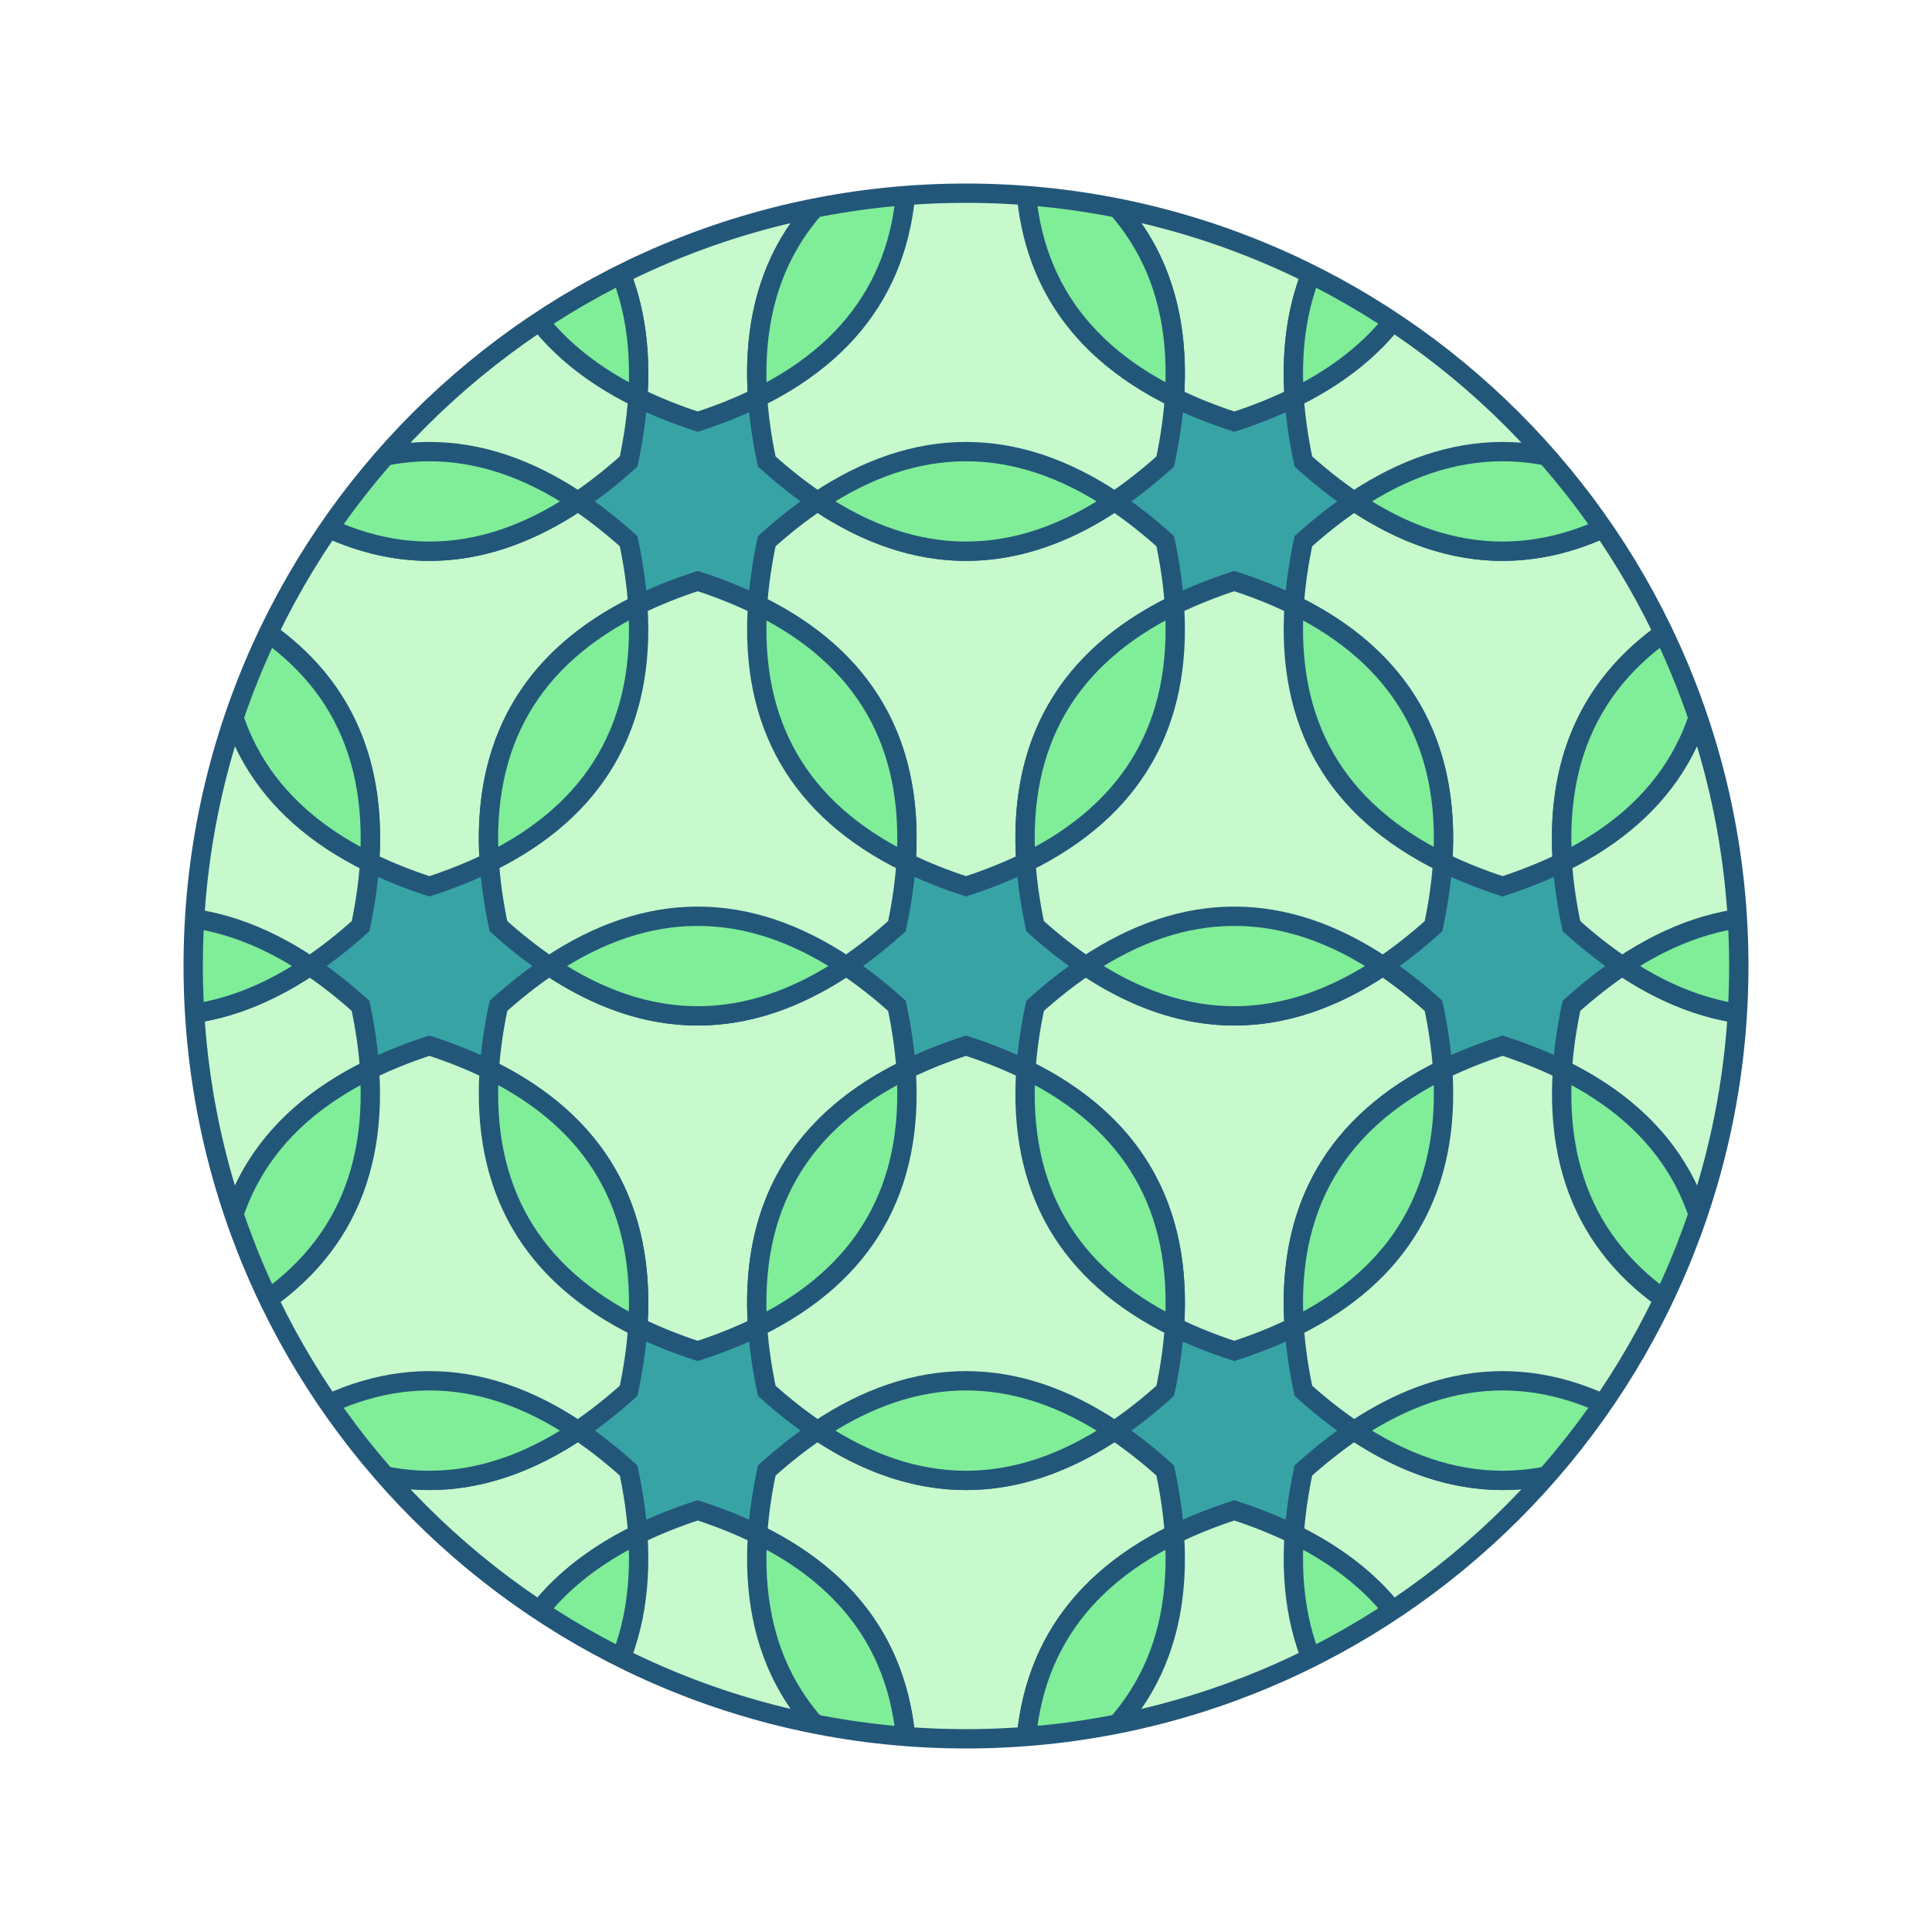
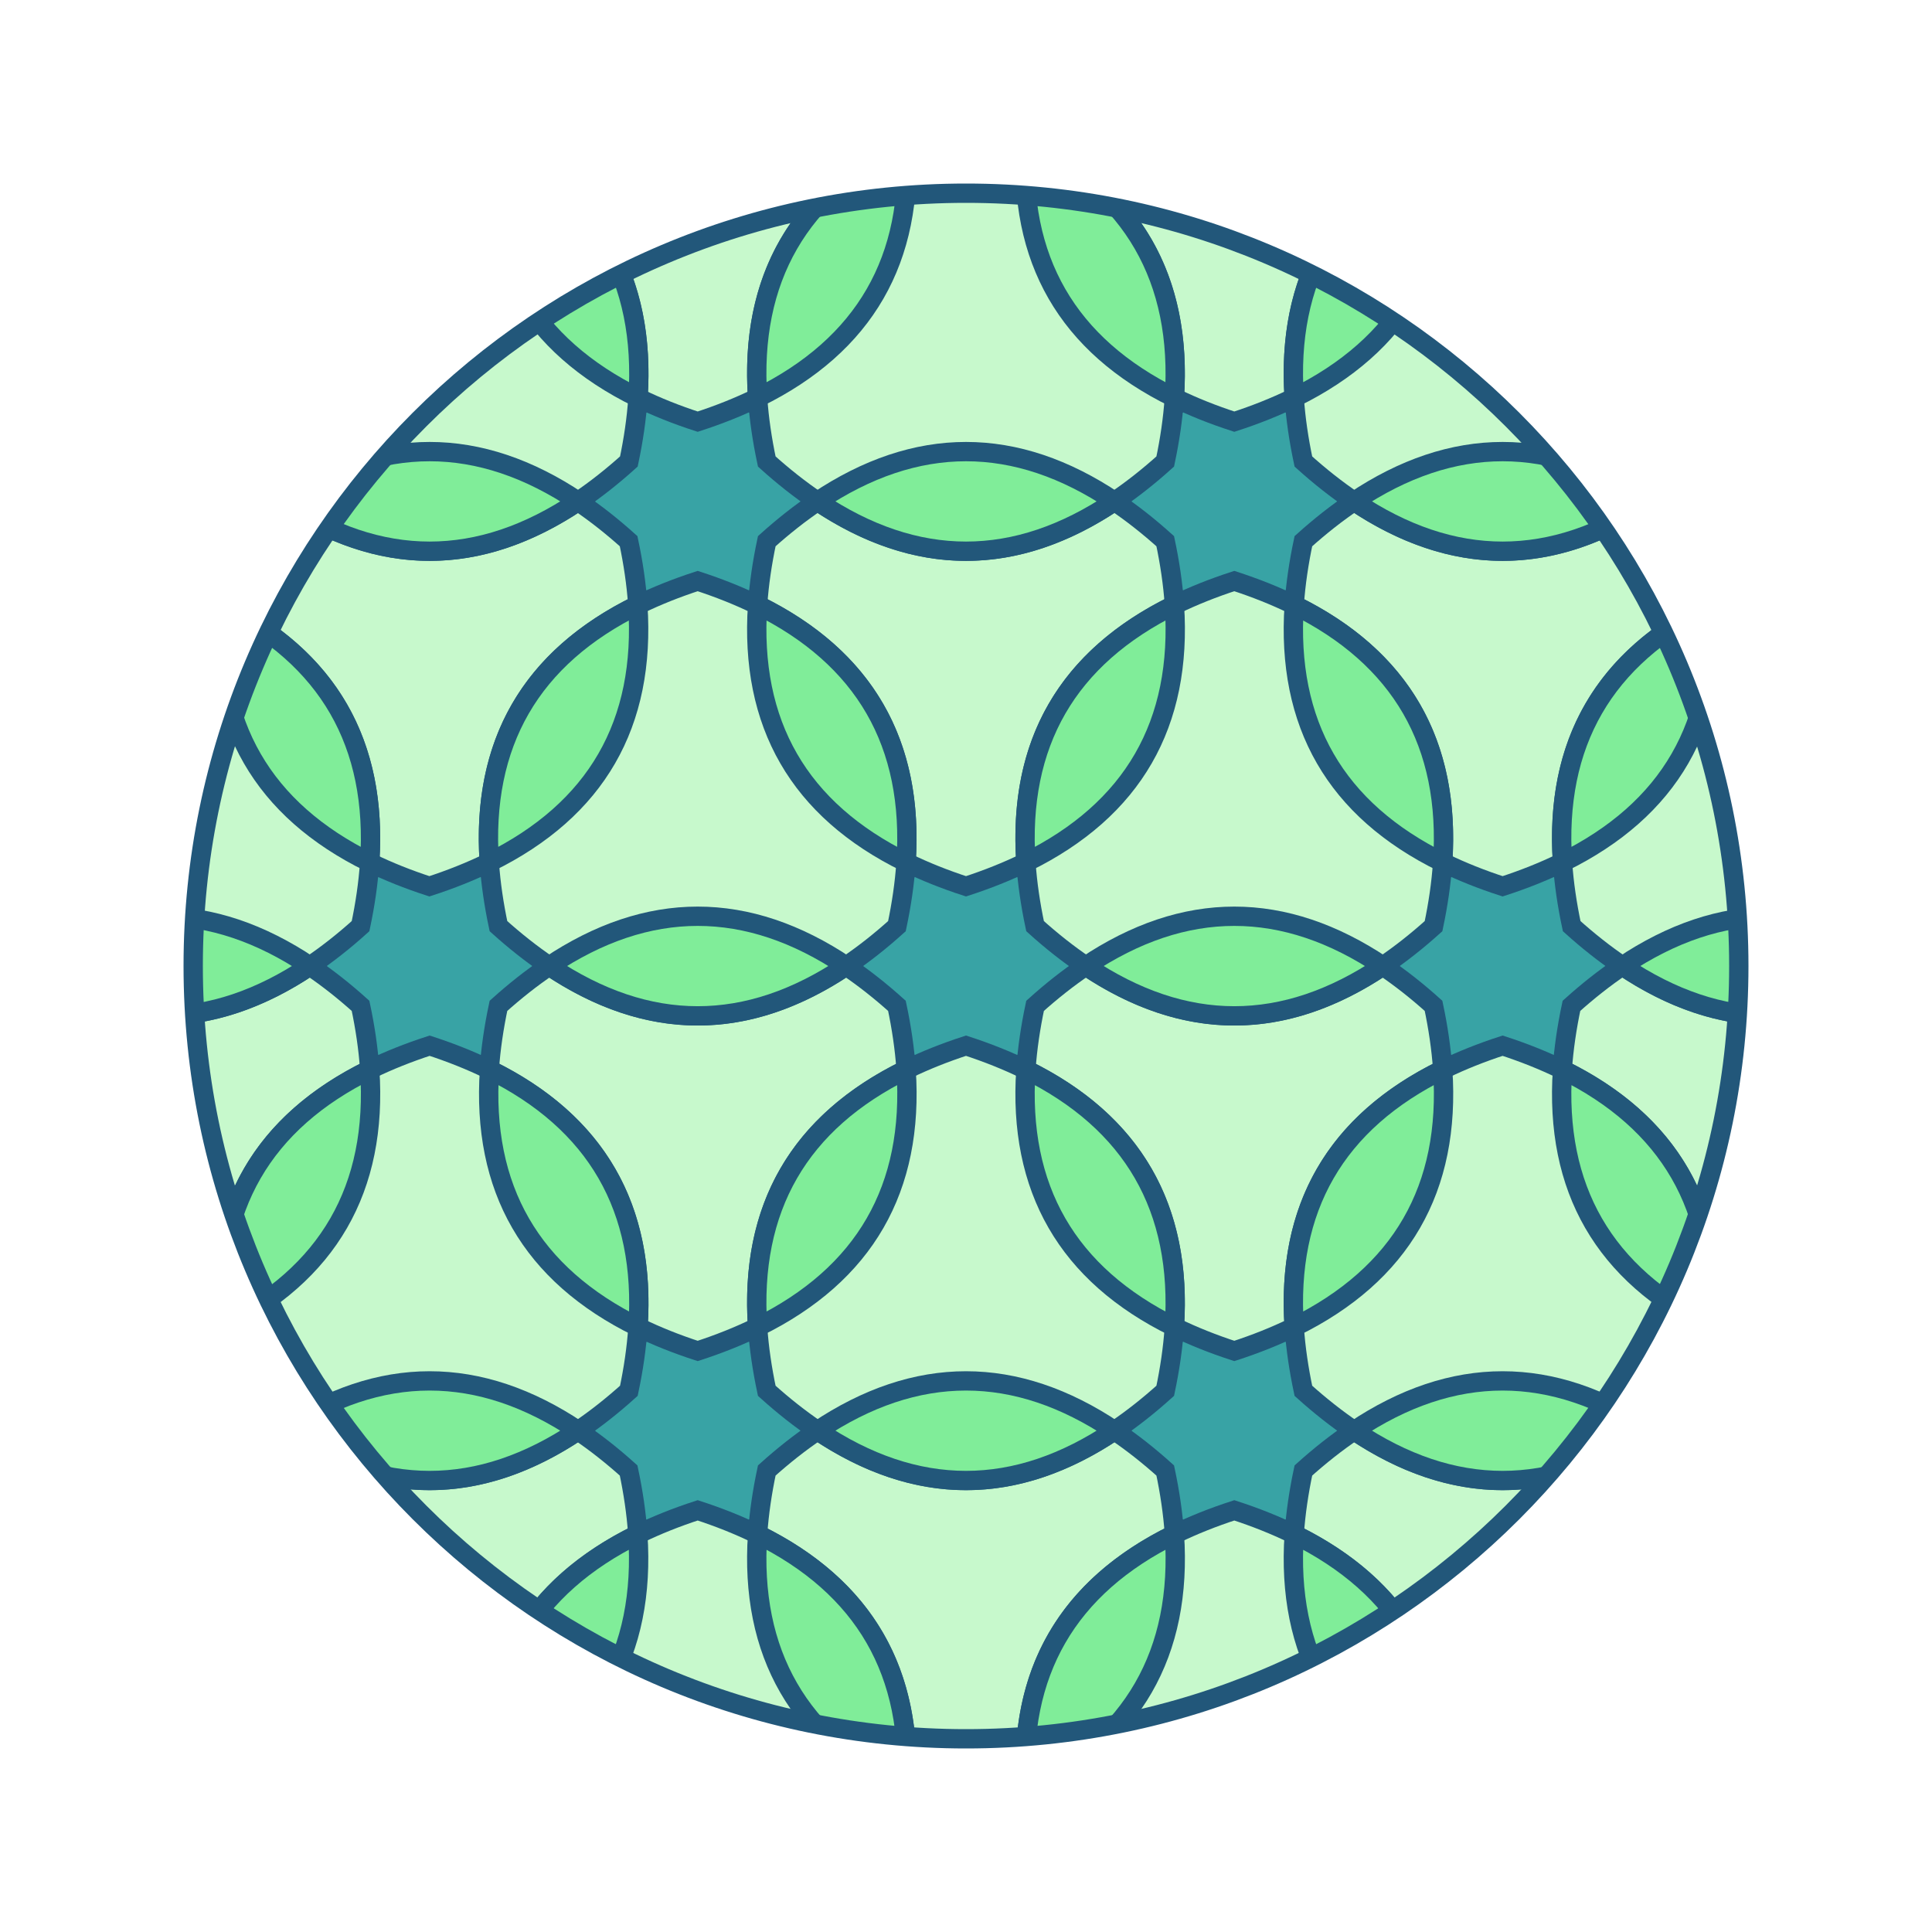
- <svg xmlns="http://www.w3.org/2000/svg" viewBox="0 0 800 800" preserveAspectRatio="xMidYMin slice">
+ <svg xmlns="http://www.w3.org/2000/svg" viewBox="0 0 800 800" preserveAspectRatio="xMidYMin slice" xlink="http://www.w3.org/1999/xlink">
+   <defs>
+     <g id="triangle-1-26">
+       <path d="M 0 -33 Q -105.6 -67.3, -82.5 -175.9 Q 0 -250.1, 82.5 -175.9 Q 105.6 -67.3, 0 -33 Z" fill="#C7F9CC" stroke="#22577A" stroke-width="8" />
+     </g>
+     <g id="triangle-2-26">
+       <path d="M 193.6 -16.5 Q 111.1 57.8, 28.6 -16.5 Q 5.5 -125.1, 111.1 -159.4 Q 216.6 -125.1, 193.6 -16.5 Z" fill="#C7F9CC" stroke="#22577A" stroke-width="8" />
+       <path d="M 172.6 0 Q 111.1 41.3, 49.6 0 Q 111.1 -41.2, 172.6 0 Z" fill="#80ED99" stroke="#22577A" stroke-width="8" />
+       <path d="M 24.8 -42.9 Q 19.8 -116.8, 86.3 -149.5 Q 91.3 -75.6, 24.8 -42.9 Z" fill="#80ED99" stroke="#22577A" stroke-width="8" />
+       <path d="M 135.9 -149.5 Q 202.3 -116.8, 197.4 -42.9 Q 130.9 -75.6, 135.9 -149.5 Z" fill="#80ED99" stroke="#22577A" stroke-width="8" />
+     </g>
+   </defs>
  <rect x="0" y="0" width="800" height="800" fill="#38A3A5" />
-   <path d="M 400 367 Q 294.4 332.7, 317.5 224.1 Q 400 149.9, 482.5 224.1 Q 505.6 332.7, 400 367 Z" fill="#C7F9CC" stroke="#22577A" stroke-width="8" />
-   <path d="M 288.9 559.4 Q 183.4 525.1, 206.4 416.5 Q 288.9 342.3, 371.4 416.5 Q 394.5 525.1, 288.9 559.4 Z" fill="#C7F9CC" stroke="#22577A" stroke-width="8" />
-   <path d="M 511.1 559.4 Q 405.5 525.1, 428.6 416.5 Q 511.1 342.3, 593.6 416.5 Q 616.6 525.1, 511.1 559.4 Z" fill="#C7F9CC" stroke="#22577A" stroke-width="8" />
-   <path d="M 622.2 367 Q 516.6 332.7, 539.7 224.1 Q 622.2 149.9, 704.7 224.1 Q 727.7 332.7, 622.2 367 Z" fill="#C7F9CC" stroke="#22577A" stroke-width="8" />
-   <path d="M 511.1 174.6 Q 405.5 140.3, 428.6 31.7 Q 511.1 -42.5, 593.6 31.7 Q 616.6 140.3, 511.1 174.6 Z" fill="#C7F9CC" stroke="#22577A" stroke-width="8" />
-   <path d="M 288.9 174.6 Q 183.4 140.3, 206.4 31.7 Q 288.9 -42.5, 371.4 31.7 Q 394.5 140.3, 288.9 174.6 Z" fill="#C7F9CC" stroke="#22577A" stroke-width="8" />
-   <path d="M 177.8 367 Q 72.3 332.7, 95.3 224.1 Q 177.8 149.9, 260.3 224.1 Q 283.4 332.7, 177.8 367 Z" fill="#C7F9CC" stroke="#22577A" stroke-width="8" />
-   <path d="M 177.8 751.8 Q 72.3 717.5, 95.3 608.9 Q 177.8 534.6, 260.3 608.9 Q 283.4 717.5, 177.8 751.8 Z" fill="#C7F9CC" stroke="#22577A" stroke-width="8" />
-   <path d="M 400 751.8 Q 294.4 717.5, 317.5 608.9 Q 400 534.6, 482.5 608.9 Q 505.6 717.5, 400 751.8 Z" fill="#C7F9CC" stroke="#22577A" stroke-width="8" />
-   <path d="M 622.2 751.8 Q 516.6 717.5, 539.7 608.9 Q 622.2 534.6, 704.7 608.9 Q 727.7 717.5, 622.2 751.8 Z" fill="#C7F9CC" stroke="#22577A" stroke-width="8" />
-   <path d="M 733.2 559.4 Q 627.7 525.1, 650.7 416.5 Q 733.2 342.3, 815.7 416.5 Q 838.8 525.1, 733.2 559.4 Z" fill="#C7F9CC" stroke="#22577A" stroke-width="8" />
-   <path d="M 844.3 367 Q 738.8 332.7, 761.8 224.1 Q 844.3 149.9, 926.8 224.1 Q 949.9 332.7, 844.3 367 Z" fill="#C7F9CC" stroke="#22577A" stroke-width="8" />
-   <path d="M 733.2 174.6 Q 627.7 140.3, 650.7 31.7 Q 733.2 -42.5, 815.7 31.7 Q 838.8 140.3, 733.2 174.6 Z" fill="#C7F9CC" stroke="#22577A" stroke-width="8" />
-   <path d="M 622.2 -17.8 Q 516.6 -52.1, 539.7 -160.7 Q 622.2 -234.9, 704.7 -160.7 Q 727.7 -52.1, 622.2 -17.8 Z" fill="#C7F9CC" stroke="#22577A" stroke-width="8" />
-   <path d="M 400 -17.8 Q 294.4 -52.1, 317.5 -160.7 Q 400 -234.9, 482.5 -160.7 Q 505.6 -52.1, 400 -17.8 Z" fill="#C7F9CC" stroke="#22577A" stroke-width="8" />
-   <path d="M 177.8 -17.8 Q 72.3 -52.1, 95.3 -160.7 Q 177.8 -234.9, 260.3 -160.7 Q 283.4 -52.1, 177.8 -17.8 Z" fill="#C7F9CC" stroke="#22577A" stroke-width="8" />
-   <path d="M 66.8 174.6 Q -38.8 140.3, -15.7 31.7 Q 66.8 -42.5, 149.3 31.7 Q 172.3 140.3, 66.8 174.6 Z" fill="#C7F9CC" stroke="#22577A" stroke-width="8" />
-   <path d="M -44.3 367 Q -149.9 332.7, -126.8 224.1 Q -44.3 149.9, 38.2 224.1 Q 61.2 332.7, -44.3 367 Z" fill="#C7F9CC" stroke="#22577A" stroke-width="8" />
-   <path d="M 66.8 559.4 Q -38.8 525.1, -15.7 416.5 Q 66.8 342.3, 149.3 416.5 Q 172.3 525.1, 66.8 559.4 Z" fill="#C7F9CC" stroke="#22577A" stroke-width="8" />
-   <path d="M 593.6 383.5 Q 511.1 457.8, 428.6 383.5 Q 405.5 274.9, 511.1 240.6 Q 616.6 274.9, 593.6 383.5 Z" fill="#C7F9CC" stroke="#22577A" stroke-width="8" />
-   <path d="M 572.6 400 Q 511.1 441.3, 449.6 400 Q 511.1 358.8, 572.6 400 Z" fill="#80ED99" stroke="#22577A" stroke-width="8" />
-   <path d="M 424.8 357.1 Q 419.8 283.2, 486.3 250.5 Q 491.3 324.4, 424.8 357.1 Z" fill="#80ED99" stroke="#22577A" stroke-width="8" />
-   <path d="M 535.9 250.5 Q 602.3 283.2, 597.4 357.1 Q 530.9 324.4, 535.9 250.5 Z" fill="#80ED99" stroke="#22577A" stroke-width="8" />
-   <path d="M 482.5 575.9 Q 400 650.1, 317.5 575.9 Q 294.4 467.3, 400 433 Q 505.6 467.3, 482.5 575.9 Z" fill="#C7F9CC" stroke="#22577A" stroke-width="8" />
-   <path d="M 461.5 592.4 Q 400 633.6, 338.5 592.4 Q 400 551.1, 461.5 592.4 Z" fill="#80ED99" stroke="#22577A" stroke-width="8" />
-   <path d="M 313.7 549.5 Q 308.7 475.6, 375.2 442.9 Q 380.2 516.8, 313.7 549.5 Z" fill="#80ED99" stroke="#22577A" stroke-width="8" />
-   <path d="M 424.8 442.9 Q 491.3 475.6, 486.3 549.5 Q 419.8 516.8, 424.8 442.9 Z" fill="#80ED99" stroke="#22577A" stroke-width="8" />
-   <path d="M 704.7 575.9 Q 622.2 650.1, 539.7 575.9 Q 516.6 467.3, 622.2 433 Q 727.7 467.3, 704.7 575.9 Z" fill="#C7F9CC" stroke="#22577A" stroke-width="8" />
-   <path d="M 683.6 592.4 Q 622.2 633.6, 560.7 592.4 Q 622.2 551.1, 683.6 592.4 Z" fill="#80ED99" stroke="#22577A" stroke-width="8" />
-   <path d="M 535.9 549.5 Q 530.9 475.6, 597.4 442.9 Q 602.3 516.8, 535.9 549.5 Z" fill="#80ED99" stroke="#22577A" stroke-width="8" />
-   <path d="M 647 442.9 Q 713.4 475.6, 708.4 549.5 Q 642 516.8, 647 442.9 Z" fill="#80ED99" stroke="#22577A" stroke-width="8" />
-   <path d="M 815.7 383.5 Q 733.2 457.8, 650.7 383.5 Q 627.7 274.9, 733.2 240.6 Q 838.8 274.9, 815.7 383.5 Z" fill="#C7F9CC" stroke="#22577A" stroke-width="8" />
-   <path d="M 794.7 400 Q 733.2 441.3, 671.7 400 Q 733.2 358.8, 794.7 400 Z" fill="#80ED99" stroke="#22577A" stroke-width="8" />
-   <path d="M 647 357.1 Q 642 283.2, 708.4 250.5 Q 713.4 324.4, 647 357.1 Z" fill="#80ED99" stroke="#22577A" stroke-width="8" />
-   <path d="M 758 250.5 Q 824.5 283.2, 819.5 357.1 Q 753.1 324.4, 758 250.5 Z" fill="#80ED99" stroke="#22577A" stroke-width="8" />
-   <path d="M 704.7 191.1 Q 622.2 265.4, 539.7 191.1 Q 516.6 82.5, 622.2 48.2 Q 727.7 82.5, 704.7 191.1 Z" fill="#C7F9CC" stroke="#22577A" stroke-width="8" />
-   <path d="M 683.6 207.6 Q 622.2 248.9, 560.7 207.6 Q 622.2 166.4, 683.6 207.6 Z" fill="#80ED99" stroke="#22577A" stroke-width="8" />
-   <path d="M 535.9 164.7 Q 530.9 90.8, 597.4 58.2 Q 602.3 132, 535.9 164.7 Z" fill="#80ED99" stroke="#22577A" stroke-width="8" />
-   <path d="M 647 58.2 Q 713.4 90.8, 708.4 164.7 Q 642 132, 647 58.2 Z" fill="#80ED99" stroke="#22577A" stroke-width="8" />
-   <path d="M 482.5 191.1 Q 400 265.4, 317.5 191.1 Q 294.4 82.5, 400 48.2 Q 505.6 82.5, 482.5 191.1 Z" fill="#C7F9CC" stroke="#22577A" stroke-width="8" />
-   <path d="M 461.5 207.6 Q 400 248.9, 338.5 207.6 Q 400 166.4, 461.5 207.6 Z" fill="#80ED99" stroke="#22577A" stroke-width="8" />
-   <path d="M 313.7 164.7 Q 308.7 90.8, 375.2 58.2 Q 380.2 132, 313.7 164.7 Z" fill="#80ED99" stroke="#22577A" stroke-width="8" />
-   <path d="M 424.8 58.2 Q 491.3 90.8, 486.3 164.7 Q 419.8 132, 424.8 58.2 Z" fill="#80ED99" stroke="#22577A" stroke-width="8" />
-   <path d="M 371.4 383.5 Q 288.9 457.8, 206.4 383.5 Q 183.4 274.9, 288.9 240.6 Q 394.5 274.9, 371.4 383.5 Z" fill="#C7F9CC" stroke="#22577A" stroke-width="8" />
-   <path d="M 350.4 400 Q 288.9 441.3, 227.4 400 Q 288.9 358.8, 350.4 400 Z" fill="#80ED99" stroke="#22577A" stroke-width="8" />
-   <path d="M 202.6 357.1 Q 197.7 283.2, 264.1 250.5 Q 269.1 324.4, 202.6 357.1 Z" fill="#80ED99" stroke="#22577A" stroke-width="8" />
-   <path d="M 313.7 250.5 Q 380.2 283.2, 375.2 357.1 Q 308.7 324.4, 313.7 250.5 Z" fill="#80ED99" stroke="#22577A" stroke-width="8" />
-   <path d="M 371.4 768.3 Q 288.9 842.5, 206.4 768.3 Q 183.4 659.7, 288.9 625.4 Q 394.5 659.7, 371.4 768.3 Z" fill="#C7F9CC" stroke="#22577A" stroke-width="8" />
-   <path d="M 350.4 784.8 Q 288.9 826, 227.4 784.8 Q 288.9 743.5, 350.4 784.8 Z" fill="#80ED99" stroke="#22577A" stroke-width="8" />
-   <path d="M 202.6 741.8 Q 197.7 668, 264.1 635.3 Q 269.1 709.2, 202.6 741.8 Z" fill="#80ED99" stroke="#22577A" stroke-width="8" />
-   <path d="M 313.7 635.3 Q 380.2 668, 375.2 741.8 Q 308.7 709.2, 313.7 635.3 Z" fill="#80ED99" stroke="#22577A" stroke-width="8" />
-   <path d="M 593.6 768.3 Q 511.1 842.5, 428.6 768.3 Q 405.5 659.7, 511.1 625.4 Q 616.6 659.7, 593.6 768.3 Z" fill="#C7F9CC" stroke="#22577A" stroke-width="8" />
-   <path d="M 572.6 784.8 Q 511.1 826, 449.6 784.8 Q 511.1 743.5, 572.6 784.8 Z" fill="#80ED99" stroke="#22577A" stroke-width="8" />
-   <path d="M 424.8 741.8 Q 419.8 668, 486.3 635.3 Q 491.3 709.2, 424.8 741.8 Z" fill="#80ED99" stroke="#22577A" stroke-width="8" />
-   <path d="M 535.9 635.3 Q 602.3 668, 597.4 741.8 Q 530.9 709.2, 535.9 635.3 Z" fill="#80ED99" stroke="#22577A" stroke-width="8" />
-   <path d="M 815.7 768.3 Q 733.2 842.5, 650.7 768.3 Q 627.7 659.7, 733.2 625.4 Q 838.8 659.7, 815.7 768.3 Z" fill="#C7F9CC" stroke="#22577A" stroke-width="8" />
-   <path d="M 794.7 784.8 Q 733.2 826, 671.7 784.8 Q 733.2 743.5, 794.7 784.8 Z" fill="#80ED99" stroke="#22577A" stroke-width="8" />
-   <path d="M 647 741.8 Q 642 668, 708.4 635.3 Q 713.4 709.2, 647 741.8 Z" fill="#80ED99" stroke="#22577A" stroke-width="8" />
-   <path d="M 758 635.3 Q 824.5 668, 819.5 741.8 Q 753.1 709.2, 758 635.3 Z" fill="#80ED99" stroke="#22577A" stroke-width="8" />
-   <path d="M 926.8 575.9 Q 844.3 650.1, 761.8 575.9 Q 738.8 467.3, 844.3 433 Q 949.9 467.3, 926.8 575.9 Z" fill="#C7F9CC" stroke="#22577A" stroke-width="8" />
-   <path d="M 905.8 592.4 Q 844.3 633.6, 782.8 592.4 Q 844.3 551.1, 905.8 592.4 Z" fill="#80ED99" stroke="#22577A" stroke-width="8" />
-   <path d="M 758 549.5 Q 753.1 475.6, 819.5 442.9 Q 824.5 516.8, 758 549.5 Z" fill="#80ED99" stroke="#22577A" stroke-width="8" />
-   <path d="M 869.1 442.9 Q 935.6 475.6, 930.6 549.5 Q 864.1 516.8, 869.1 442.9 Z" fill="#80ED99" stroke="#22577A" stroke-width="8" />
-   <path d="M 1037.9 383.5 Q 955.4 457.8, 872.9 383.5 Q 849.8 274.9, 955.4 240.6 Q 1060.9 274.9, 1037.9 383.5 Z" fill="#C7F9CC" stroke="#22577A" stroke-width="8" />
-   <path d="M 1016.9 400 Q 955.4 441.3, 893.9 400 Q 955.4 358.8, 1016.9 400 Z" fill="#80ED99" stroke="#22577A" stroke-width="8" />
-   <path d="M 869.1 357.1 Q 864.1 283.2, 930.6 250.5 Q 935.6 324.4, 869.1 357.1 Z" fill="#80ED99" stroke="#22577A" stroke-width="8" />
-   <path d="M 980.2 250.5 Q 1046.7 283.2, 1041.7 357.1 Q 975.2 324.4, 980.2 250.5 Z" fill="#80ED99" stroke="#22577A" stroke-width="8" />
-   <path d="M 926.8 191.1 Q 844.3 265.4, 761.8 191.1 Q 738.8 82.5, 844.3 48.2 Q 949.9 82.5, 926.8 191.1 Z" fill="#C7F9CC" stroke="#22577A" stroke-width="8" />
-   <path d="M 905.8 207.6 Q 844.3 248.9, 782.8 207.6 Q 844.3 166.4, 905.8 207.6 Z" fill="#80ED99" stroke="#22577A" stroke-width="8" />
-   <path d="M 758 164.7 Q 753.1 90.8, 819.5 58.2 Q 824.5 132, 758 164.7 Z" fill="#80ED99" stroke="#22577A" stroke-width="8" />
-   <path d="M 869.1 58.2 Q 935.6 90.8, 930.6 164.7 Q 864.1 132, 869.1 58.2 Z" fill="#80ED99" stroke="#22577A" stroke-width="8" />
-   <path d="M 815.7 -1.3 Q 733.2 73, 650.7 -1.3 Q 627.7 -109.9, 733.2 -144.2 Q 838.8 -109.9, 815.7 -1.3 Z" fill="#C7F9CC" stroke="#22577A" stroke-width="8" />
-   <path d="M 794.7 15.2 Q 733.2 56.5, 671.7 15.2 Q 733.2 -26, 794.7 15.2 Z" fill="#80ED99" stroke="#22577A" stroke-width="8" />
-   <path d="M 647 -27.7 Q 642 -101.6, 708.4 -134.2 Q 713.4 -60.4, 647 -27.7 Z" fill="#80ED99" stroke="#22577A" stroke-width="8" />
-   <path d="M 758 -134.2 Q 824.5 -101.6, 819.5 -27.7 Q 753.1 -60.4, 758 -134.2 Z" fill="#80ED99" stroke="#22577A" stroke-width="8" />
-   <path d="M 593.6 -1.3 Q 511.1 73, 428.6 -1.3 Q 405.5 -109.9, 511.1 -144.2 Q 616.6 -109.9, 593.6 -1.3 Z" fill="#C7F9CC" stroke="#22577A" stroke-width="8" />
-   <path d="M 572.6 15.2 Q 511.1 56.5, 449.6 15.2 Q 511.1 -26, 572.6 15.2 Z" fill="#80ED99" stroke="#22577A" stroke-width="8" />
-   <path d="M 424.8 -27.7 Q 419.8 -101.6, 486.3 -134.2 Q 491.3 -60.4, 424.8 -27.7 Z" fill="#80ED99" stroke="#22577A" stroke-width="8" />
-   <path d="M 535.9 -134.2 Q 602.3 -101.6, 597.4 -27.7 Q 530.9 -60.4, 535.9 -134.2 Z" fill="#80ED99" stroke="#22577A" stroke-width="8" />
-   <path d="M 371.4 -1.3 Q 288.9 73, 206.4 -1.3 Q 183.4 -109.9, 288.9 -144.2 Q 394.5 -109.9, 371.4 -1.3 Z" fill="#C7F9CC" stroke="#22577A" stroke-width="8" />
-   <path d="M 350.4 15.2 Q 288.9 56.5, 227.4 15.2 Q 288.9 -26, 350.4 15.2 Z" fill="#80ED99" stroke="#22577A" stroke-width="8" />
-   <path d="M 202.6 -27.7 Q 197.7 -101.6, 264.1 -134.2 Q 269.1 -60.4, 202.6 -27.7 Z" fill="#80ED99" stroke="#22577A" stroke-width="8" />
-   <path d="M 313.7 -134.2 Q 380.2 -101.6, 375.2 -27.7 Q 308.7 -60.4, 313.7 -134.2 Z" fill="#80ED99" stroke="#22577A" stroke-width="8" />
-   <path d="M 260.3 191.1 Q 177.8 265.4, 95.3 191.1 Q 72.3 82.5, 177.8 48.2 Q 283.4 82.5, 260.3 191.1 Z" fill="#C7F9CC" stroke="#22577A" stroke-width="8" />
-   <path d="M 239.3 207.6 Q 177.8 248.9, 116.4 207.6 Q 177.8 166.4, 239.3 207.6 Z" fill="#80ED99" stroke="#22577A" stroke-width="8" />
-   <path d="M 91.6 164.7 Q 86.6 90.8, 153 58.2 Q 158 132, 91.6 164.7 Z" fill="#80ED99" stroke="#22577A" stroke-width="8" />
-   <path d="M 202.6 58.2 Q 269.1 90.8, 264.1 164.7 Q 197.7 132, 202.6 58.2 Z" fill="#80ED99" stroke="#22577A" stroke-width="8" />
-   <path d="M 149.3 383.5 Q 66.8 457.8, -15.7 383.5 Q -38.8 274.9, 66.8 240.6 Q 172.3 274.9, 149.3 383.5 Z" fill="#C7F9CC" stroke="#22577A" stroke-width="8" />
-   <path d="M 128.3 400 Q 66.8 441.3, 5.3 400 Q 66.8 358.8, 128.3 400 Z" fill="#80ED99" stroke="#22577A" stroke-width="8" />
-   <path d="M -19.5 357.1 Q -24.5 283.2, 42 250.5 Q 46.9 324.4, -19.5 357.1 Z" fill="#80ED99" stroke="#22577A" stroke-width="8" />
-   <path d="M 91.6 250.5 Q 158 283.2, 153 357.1 Q 86.6 324.4, 91.6 250.5 Z" fill="#80ED99" stroke="#22577A" stroke-width="8" />
-   <path d="M 260.3 575.9 Q 177.8 650.1, 95.3 575.9 Q 72.3 467.3, 177.8 433 Q 283.4 467.3, 260.3 575.9 Z" fill="#C7F9CC" stroke="#22577A" stroke-width="8" />
-   <path d="M 239.3 592.4 Q 177.8 633.6, 116.4 592.4 Q 177.8 551.1, 239.3 592.4 Z" fill="#80ED99" stroke="#22577A" stroke-width="8" />
-   <path d="M 91.6 549.5 Q 86.6 475.6, 153 442.9 Q 158 516.8, 91.6 549.5 Z" fill="#80ED99" stroke="#22577A" stroke-width="8" />
-   <path d="M 202.6 442.9 Q 269.1 475.6, 264.1 549.5 Q 197.7 516.8, 202.6 442.9 Z" fill="#80ED99" stroke="#22577A" stroke-width="8" />
+   <use href="#triangle-1-26" transform="translate(400, 400)" />
+   <use href="#triangle-1-26" transform="translate(288.9, 592.4)" />
+   <use href="#triangle-1-26" transform="translate(511.1, 592.4)" />
+   <use href="#triangle-1-26" transform="translate(622.2, 400)" />
+   <use href="#triangle-1-26" transform="translate(511.1, 207.6)" />
+   <use href="#triangle-1-26" transform="translate(288.9, 207.6)" />
+   <use href="#triangle-1-26" transform="translate(177.8, 400)" />
+   <use href="#triangle-1-26" transform="translate(177.8, 784.8)" />
+   <use href="#triangle-1-26" transform="translate(400, 784.8)" />
+   <use href="#triangle-1-26" transform="translate(622.2, 784.8)" />
+   <use href="#triangle-1-26" transform="translate(733.2, 592.4)" />
+   <use href="#triangle-1-26" transform="translate(844.3, 400)" />
+   <use href="#triangle-1-26" transform="translate(733.2, 207.6)" />
+   <use href="#triangle-1-26" transform="translate(622.2, 15.2)" />
+   <use href="#triangle-1-26" transform="translate(400, 15.2)" />
+   <use href="#triangle-1-26" transform="translate(177.8, 15.2)" />
+   <use href="#triangle-1-26" transform="translate(66.8, 207.6)" />
+   <use href="#triangle-1-26" transform="translate(-44.3, 400)" />
+   <use href="#triangle-1-26" transform="translate(66.8, 592.4)" />
+   <use href="#triangle-2-26" transform="translate(400, 400)" />
+   <use href="#triangle-2-26" transform="translate(288.9, 592.4)" />
+   <use href="#triangle-2-26" transform="translate(511.1, 592.4)" />
+   <use href="#triangle-2-26" transform="translate(622.2, 400)" />
+   <use href="#triangle-2-26" transform="translate(511.1, 207.6)" />
+   <use href="#triangle-2-26" transform="translate(288.9, 207.6)" />
+   <use href="#triangle-2-26" transform="translate(177.8, 400)" />
+   <use href="#triangle-2-26" transform="translate(177.8, 784.8)" />
+   <use href="#triangle-2-26" transform="translate(400, 784.8)" />
+   <use href="#triangle-2-26" transform="translate(622.2, 784.8)" />
+   <use href="#triangle-2-26" transform="translate(733.2, 592.4)" />
+   <use href="#triangle-2-26" transform="translate(844.3, 400)" />
+   <use href="#triangle-2-26" transform="translate(733.2, 207.6)" />
+   <use href="#triangle-2-26" transform="translate(622.2, 15.2)" />
+   <use href="#triangle-2-26" transform="translate(400, 15.2)" />
+   <use href="#triangle-2-26" transform="translate(177.8, 15.2)" />
+   <use href="#triangle-2-26" transform="translate(66.8, 207.6)" />
+   <use href="#triangle-2-26" transform="translate(-44.3, 400)" />
+   <use href="#triangle-2-26" transform="translate(66.8, 592.4)" />
  <ellipse cx="400" cy="400" rx="600" ry="600" fill="none" stroke="white" stroke-width="560" />
  <ellipse cx="400" cy="400" rx="320" ry="320" fill="none" stroke="#22577A" stroke-width="8" />
</svg>
